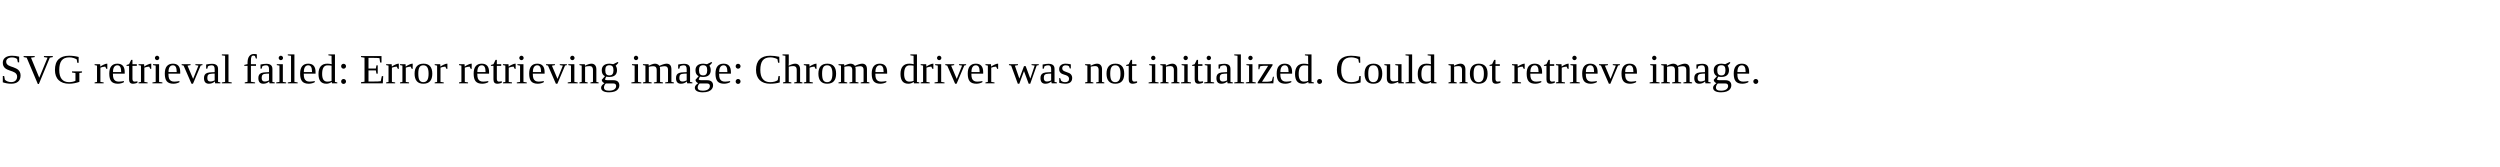
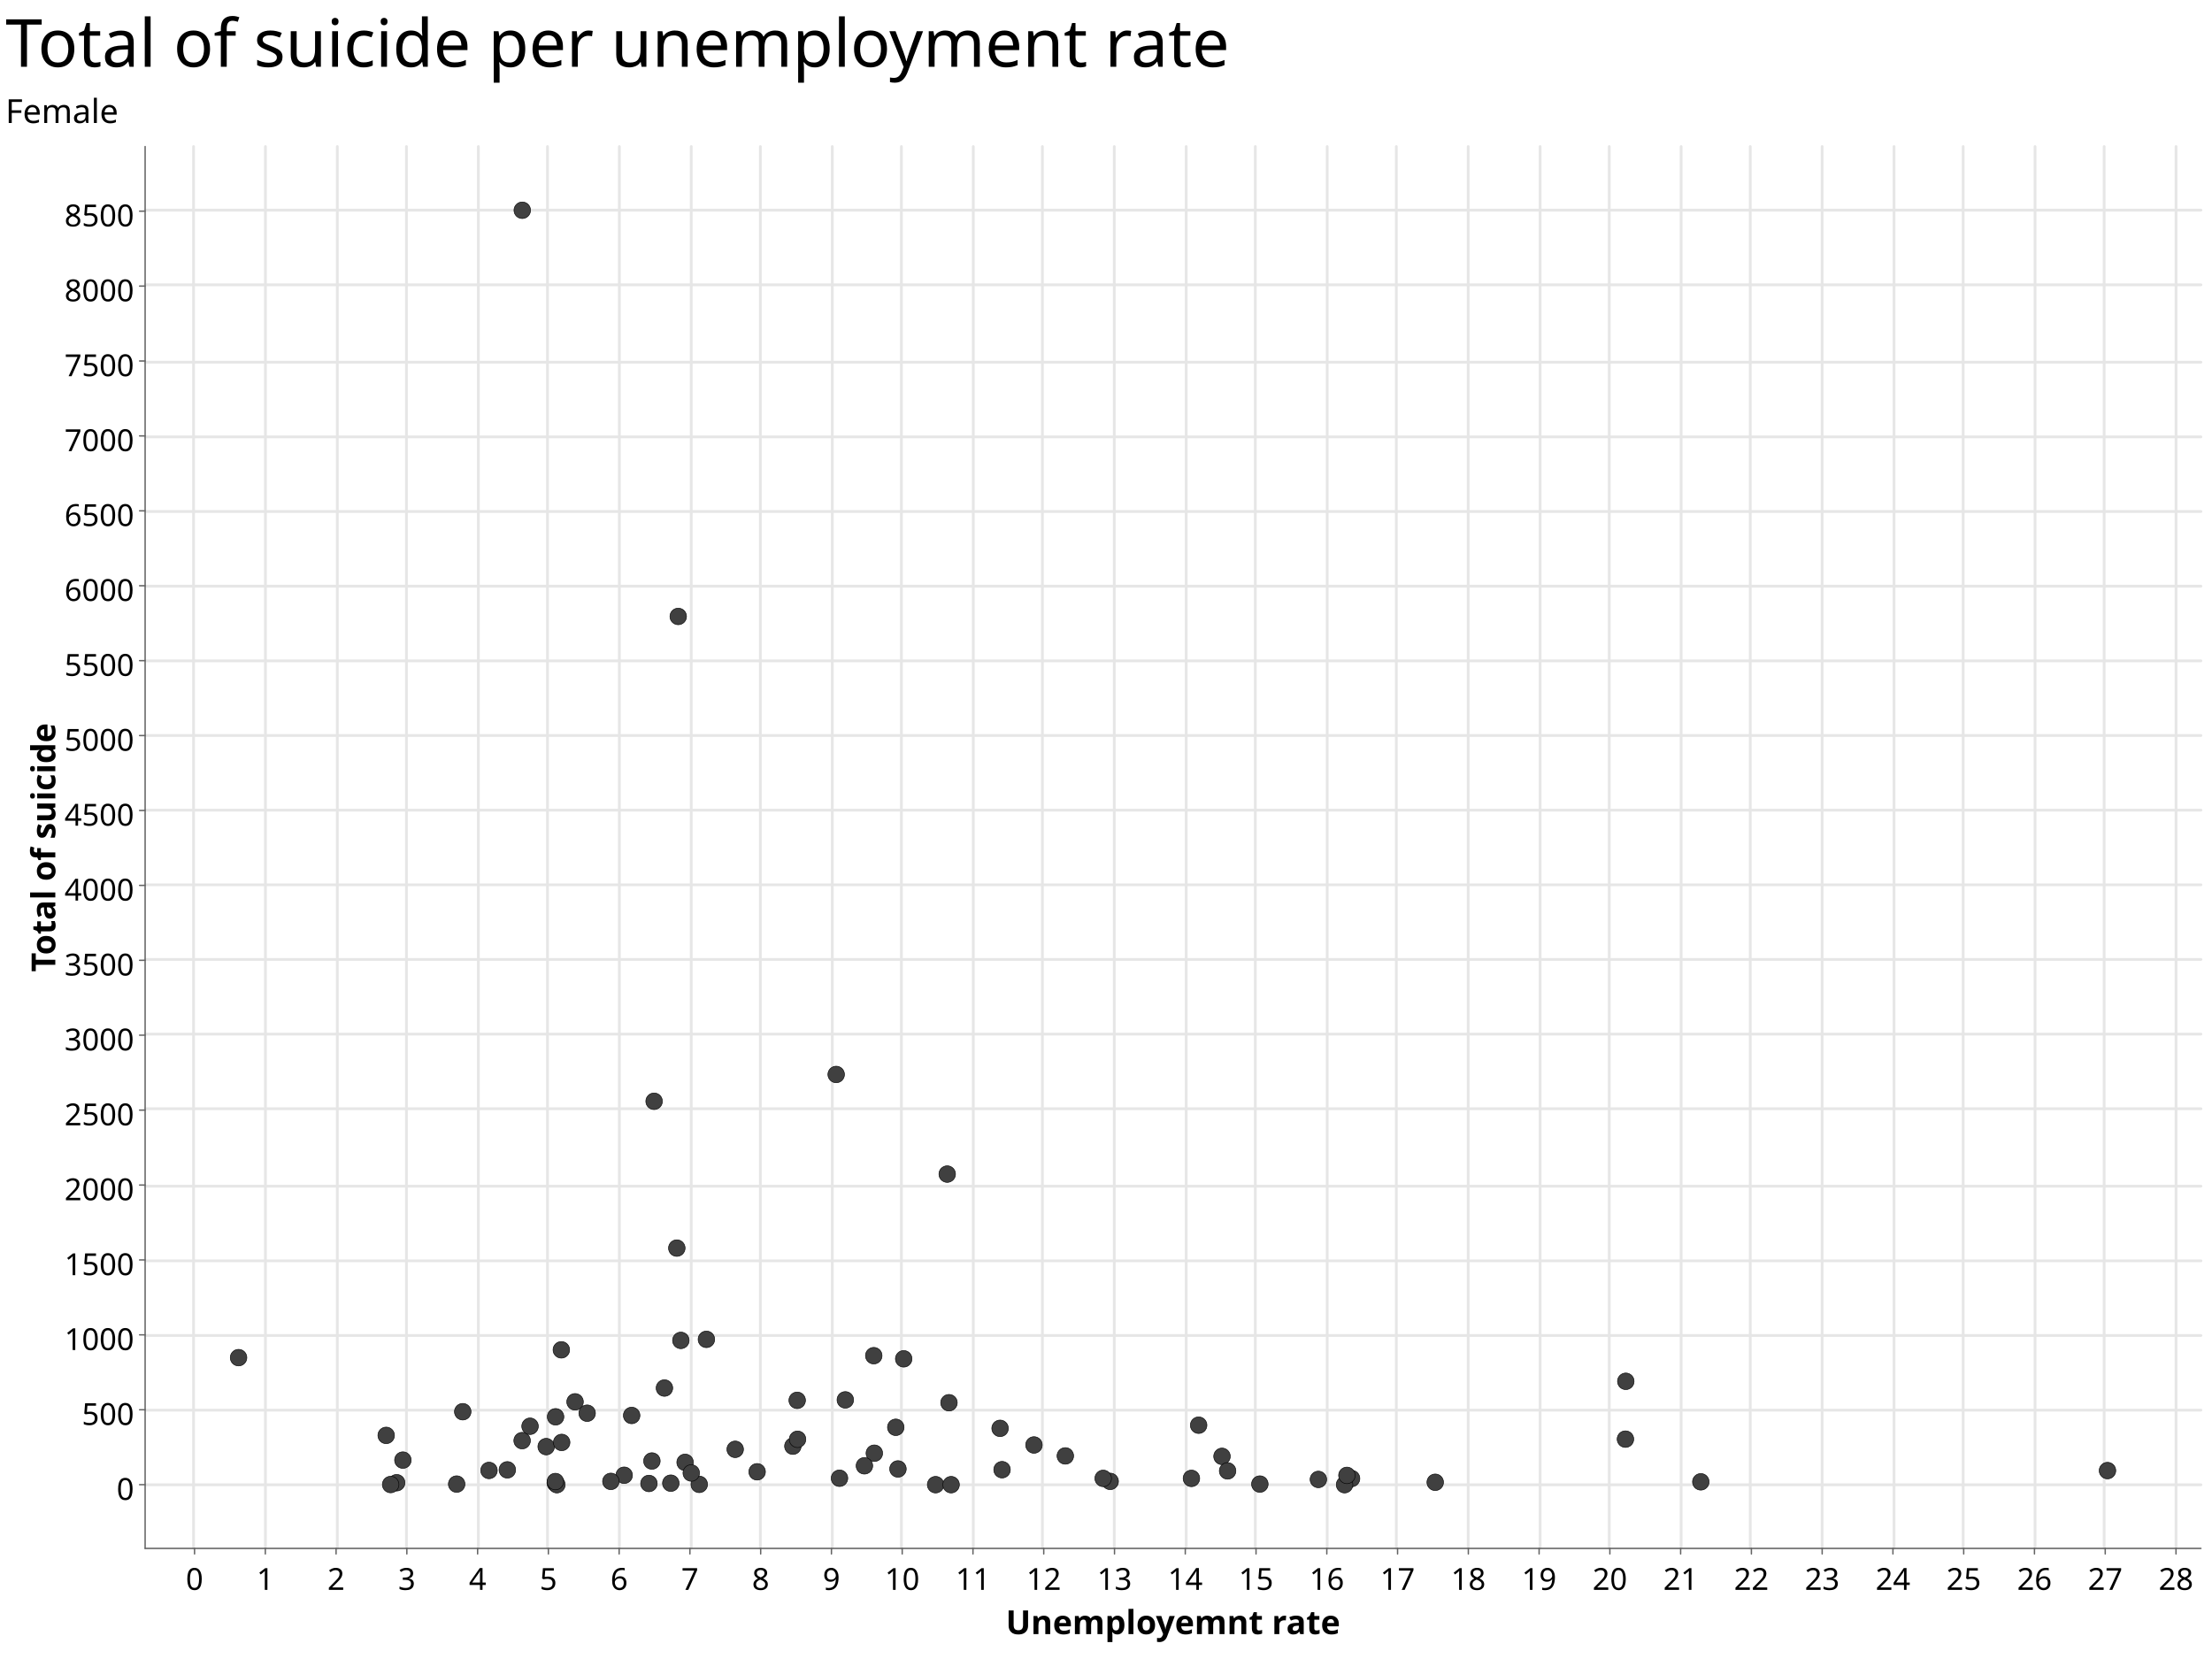
- <svg xmlns="http://www.w3.org/2000/svg" contentScriptType="text/ecmascript" width="600px" zoomAndPan="magnify" contentStyleType="text/css" height="40px" preserveAspectRatio="xMidYMid meet" version="1.0">
-   <text x="0" font-size="10" y="20" font-family="sans-serif;">
-         SVG retrieval failed: Error retrieving image: Chrome driver was not
-         initialized. Could not retrieve image.
-     </text>
+ <svg xmlns="http://www.w3.org/2000/svg" contentScriptType="text/ecmascript" width="800px" zoomAndPan="magnify" style="height: 600px;" contentStyleType="text/css" id="chart_svg" height="600px" preserveAspectRatio="xMidYMid meet" version="1.0">
+   <defs>
+     <g>
+       <g>
+         <clipPath id="clip-1">
+           <rect x="52.484" width="743.516" y="53" height="507" />
+         </clipPath>
+       </g>
+     </g>
+   </defs>
+   <g>
+     <g>
+       <rect fill="rgb(255,255,255)" x="0" width="800" y="0" height="600" />
+       <rect fill="rgb(255,255,255)" x="52.484" width="743.516" y="53" height="507" />
+       <line transform="matrix(1.000,0.000,0.000,1.000,0.000,0.000)" x1="70.000" x2="70.000" y1="53.000" y2="560.000" style="stroke-width: 1; stroke-linecap: round; stroke-linejoin: round; " stroke="rgb(230,230,230)" />
+       <line transform="matrix(1.000,0.000,0.000,1.000,0.000,0.000)" x1="70.361" x2="70.361" y1="560.000" y2="562.000" style="stroke-width: 0.5; stroke-linecap: round; stroke-linejoin: round; " stroke="rgb(100,100,100)" />
+       <text x="70.361" fill="rgb(0,0,0)" y="575.000" style="font-family: sans-serif; font-weight: normal; font-style: normal; font-size: 11px" transform="matrix(1.000,0.000,0.000,1.000,0.000,0.000)" text-anchor="middle">
+                 0
+             </text>
+       <line transform="matrix(1.000,0.000,0.000,1.000,0.000,0.000)" x1="96.000" x2="96.000" y1="53.000" y2="560.000" style="stroke-width: 1; stroke-linecap: round; stroke-linejoin: round; " stroke="rgb(230,230,230)" />
+       <line transform="matrix(1.000,0.000,0.000,1.000,0.000,0.000)" x1="95.955" x2="95.955" y1="560.000" y2="562.000" style="stroke-width: 0.5; stroke-linecap: round; stroke-linejoin: round; " stroke="rgb(100,100,100)" />
+       <text x="95.955" fill="rgb(0,0,0)" y="575.000" style="font-family: sans-serif; font-weight: normal; font-style: normal; font-size: 11px" transform="matrix(1.000,0.000,0.000,1.000,0.000,0.000)" text-anchor="middle">
+                 1
+             </text>
+       <line transform="matrix(1.000,0.000,0.000,1.000,0.000,0.000)" x1="122.000" x2="122.000" y1="53.000" y2="560.000" style="stroke-width: 1; stroke-linecap: round; stroke-linejoin: round; " stroke="rgb(230,230,230)" />
+       <line transform="matrix(1.000,0.000,0.000,1.000,0.000,0.000)" x1="121.548" x2="121.548" y1="560.000" y2="562.000" style="stroke-width: 0.5; stroke-linecap: round; stroke-linejoin: round; " stroke="rgb(100,100,100)" />
+       <text x="121.548" fill="rgb(0,0,0)" y="575.000" style="font-family: sans-serif; font-weight: normal; font-style: normal; font-size: 11px" transform="matrix(1.000,0.000,0.000,1.000,0.000,0.000)" text-anchor="middle">
+                 2
+             </text>
+       <line transform="matrix(1.000,0.000,0.000,1.000,0.000,0.000)" x1="147.000" x2="147.000" y1="53.000" y2="560.000" style="stroke-width: 1; stroke-linecap: round; stroke-linejoin: round; " stroke="rgb(230,230,230)" />
+       <line transform="matrix(1.000,0.000,0.000,1.000,0.000,0.000)" x1="147.142" x2="147.142" y1="560.000" y2="562.000" style="stroke-width: 0.5; stroke-linecap: round; stroke-linejoin: round; " stroke="rgb(100,100,100)" />
+       <text x="147.142" fill="rgb(0,0,0)" y="575.000" style="font-family: sans-serif; font-weight: normal; font-style: normal; font-size: 11px" transform="matrix(1.000,0.000,0.000,1.000,0.000,0.000)" text-anchor="middle">
+                 3
+             </text>
+       <line transform="matrix(1.000,0.000,0.000,1.000,0.000,0.000)" x1="173.000" x2="173.000" y1="53.000" y2="560.000" style="stroke-width: 1; stroke-linecap: round; stroke-linejoin: round; " stroke="rgb(230,230,230)" />
+       <line transform="matrix(1.000,0.000,0.000,1.000,0.000,0.000)" x1="172.735" x2="172.735" y1="560.000" y2="562.000" style="stroke-width: 0.5; stroke-linecap: round; stroke-linejoin: round; " stroke="rgb(100,100,100)" />
+       <text x="172.735" fill="rgb(0,0,0)" y="575.000" style="font-family: sans-serif; font-weight: normal; font-style: normal; font-size: 11px" transform="matrix(1.000,0.000,0.000,1.000,0.000,0.000)" text-anchor="middle">
+                 4
+             </text>
+       <line transform="matrix(1.000,0.000,0.000,1.000,0.000,0.000)" x1="198.000" x2="198.000" y1="53.000" y2="560.000" style="stroke-width: 1; stroke-linecap: round; stroke-linejoin: round; " stroke="rgb(230,230,230)" />
+       <line transform="matrix(1.000,0.000,0.000,1.000,0.000,0.000)" x1="198.329" x2="198.329" y1="560.000" y2="562.000" style="stroke-width: 0.5; stroke-linecap: round; stroke-linejoin: round; " stroke="rgb(100,100,100)" />
+       <text x="198.329" fill="rgb(0,0,0)" y="575.000" style="font-family: sans-serif; font-weight: normal; font-style: normal; font-size: 11px" transform="matrix(1.000,0.000,0.000,1.000,0.000,0.000)" text-anchor="middle">
+                 5
+             </text>
+       <line transform="matrix(1.000,0.000,0.000,1.000,0.000,0.000)" x1="224.000" x2="224.000" y1="53.000" y2="560.000" style="stroke-width: 1; stroke-linecap: round; stroke-linejoin: round; " stroke="rgb(230,230,230)" />
+       <line transform="matrix(1.000,0.000,0.000,1.000,0.000,0.000)" x1="223.922" x2="223.922" y1="560.000" y2="562.000" style="stroke-width: 0.5; stroke-linecap: round; stroke-linejoin: round; " stroke="rgb(100,100,100)" />
+       <text x="223.922" fill="rgb(0,0,0)" y="575.000" style="font-family: sans-serif; font-weight: normal; font-style: normal; font-size: 11px" transform="matrix(1.000,0.000,0.000,1.000,0.000,0.000)" text-anchor="middle">
+                 6
+             </text>
+       <line transform="matrix(1.000,0.000,0.000,1.000,0.000,0.000)" x1="250.000" x2="250.000" y1="53.000" y2="560.000" style="stroke-width: 1; stroke-linecap: round; stroke-linejoin: round; " stroke="rgb(230,230,230)" />
+       <line transform="matrix(1.000,0.000,0.000,1.000,0.000,0.000)" x1="249.516" x2="249.516" y1="560.000" y2="562.000" style="stroke-width: 0.5; stroke-linecap: round; stroke-linejoin: round; " stroke="rgb(100,100,100)" />
+       <text x="249.516" fill="rgb(0,0,0)" y="575.000" style="font-family: sans-serif; font-weight: normal; font-style: normal; font-size: 11px" transform="matrix(1.000,0.000,0.000,1.000,0.000,0.000)" text-anchor="middle">
+                 7
+             </text>
+       <line transform="matrix(1.000,0.000,0.000,1.000,0.000,0.000)" x1="275.000" x2="275.000" y1="53.000" y2="560.000" style="stroke-width: 1; stroke-linecap: round; stroke-linejoin: round; " stroke="rgb(230,230,230)" />
+       <line transform="matrix(1.000,0.000,0.000,1.000,0.000,0.000)" x1="275.109" x2="275.109" y1="560.000" y2="562.000" style="stroke-width: 0.5; stroke-linecap: round; stroke-linejoin: round; " stroke="rgb(100,100,100)" />
+       <text x="275.109" fill="rgb(0,0,0)" y="575.000" style="font-family: sans-serif; font-weight: normal; font-style: normal; font-size: 11px" transform="matrix(1.000,0.000,0.000,1.000,0.000,0.000)" text-anchor="middle">
+                 8
+             </text>
+       <line transform="matrix(1.000,0.000,0.000,1.000,0.000,0.000)" x1="301.000" x2="301.000" y1="53.000" y2="560.000" style="stroke-width: 1; stroke-linecap: round; stroke-linejoin: round; " stroke="rgb(230,230,230)" />
+       <line transform="matrix(1.000,0.000,0.000,1.000,0.000,0.000)" x1="300.703" x2="300.703" y1="560.000" y2="562.000" style="stroke-width: 0.5; stroke-linecap: round; stroke-linejoin: round; " stroke="rgb(100,100,100)" />
+       <text x="300.703" fill="rgb(0,0,0)" y="575.000" style="font-family: sans-serif; font-weight: normal; font-style: normal; font-size: 11px" transform="matrix(1.000,0.000,0.000,1.000,0.000,0.000)" text-anchor="middle">
+                 9
+             </text>
+       <line transform="matrix(1.000,0.000,0.000,1.000,0.000,0.000)" x1="326.000" x2="326.000" y1="53.000" y2="560.000" style="stroke-width: 1; stroke-linecap: round; stroke-linejoin: round; " stroke="rgb(230,230,230)" />
+       <line transform="matrix(1.000,0.000,0.000,1.000,0.000,0.000)" x1="326.296" x2="326.296" y1="560.000" y2="562.000" style="stroke-width: 0.5; stroke-linecap: round; stroke-linejoin: round; " stroke="rgb(100,100,100)" />
+       <text x="326.296" fill="rgb(0,0,0)" y="575.000" style="font-family: sans-serif; font-weight: normal; font-style: normal; font-size: 11px" transform="matrix(1.000,0.000,0.000,1.000,0.000,0.000)" text-anchor="middle">
+                 10
+             </text>
+       <line transform="matrix(1.000,0.000,0.000,1.000,0.000,0.000)" x1="352.000" x2="352.000" y1="53.000" y2="560.000" style="stroke-width: 1; stroke-linecap: round; stroke-linejoin: round; " stroke="rgb(230,230,230)" />
+       <line transform="matrix(1.000,0.000,0.000,1.000,0.000,0.000)" x1="351.889" x2="351.889" y1="560.000" y2="562.000" style="stroke-width: 0.5; stroke-linecap: round; stroke-linejoin: round; " stroke="rgb(100,100,100)" />
+       <text x="351.889" fill="rgb(0,0,0)" y="575.000" style="font-family: sans-serif; font-weight: normal; font-style: normal; font-size: 11px" transform="matrix(1.000,0.000,0.000,1.000,0.000,0.000)" text-anchor="middle">
+                 11
+             </text>
+       <line transform="matrix(1.000,0.000,0.000,1.000,0.000,0.000)" x1="377.000" x2="377.000" y1="53.000" y2="560.000" style="stroke-width: 1; stroke-linecap: round; stroke-linejoin: round; " stroke="rgb(230,230,230)" />
+       <line transform="matrix(1.000,0.000,0.000,1.000,0.000,0.000)" x1="377.483" x2="377.483" y1="560.000" y2="562.000" style="stroke-width: 0.5; stroke-linecap: round; stroke-linejoin: round; " stroke="rgb(100,100,100)" />
+       <text x="377.483" fill="rgb(0,0,0)" y="575.000" style="font-family: sans-serif; font-weight: normal; font-style: normal; font-size: 11px" transform="matrix(1.000,0.000,0.000,1.000,0.000,0.000)" text-anchor="middle">
+                 12
+             </text>
+       <line transform="matrix(1.000,0.000,0.000,1.000,0.000,0.000)" x1="403.000" x2="403.000" y1="53.000" y2="560.000" style="stroke-width: 1; stroke-linecap: round; stroke-linejoin: round; " stroke="rgb(230,230,230)" />
+       <line transform="matrix(1.000,0.000,0.000,1.000,0.000,0.000)" x1="403.076" x2="403.076" y1="560.000" y2="562.000" style="stroke-width: 0.5; stroke-linecap: round; stroke-linejoin: round; " stroke="rgb(100,100,100)" />
+       <text x="403.076" fill="rgb(0,0,0)" y="575.000" style="font-family: sans-serif; font-weight: normal; font-style: normal; font-size: 11px" transform="matrix(1.000,0.000,0.000,1.000,0.000,0.000)" text-anchor="middle">
+                 13
+             </text>
+       <line transform="matrix(1.000,0.000,0.000,1.000,0.000,0.000)" x1="429.000" x2="429.000" y1="53.000" y2="560.000" style="stroke-width: 1; stroke-linecap: round; stroke-linejoin: round; " stroke="rgb(230,230,230)" />
+       <line transform="matrix(1.000,0.000,0.000,1.000,0.000,0.000)" x1="428.670" x2="428.670" y1="560.000" y2="562.000" style="stroke-width: 0.5; stroke-linecap: round; stroke-linejoin: round; " stroke="rgb(100,100,100)" />
+       <text x="428.670" fill="rgb(0,0,0)" y="575.000" style="font-family: sans-serif; font-weight: normal; font-style: normal; font-size: 11px" transform="matrix(1.000,0.000,0.000,1.000,0.000,0.000)" text-anchor="middle">
+                 14
+             </text>
+       <line transform="matrix(1.000,0.000,0.000,1.000,0.000,0.000)" x1="454.000" x2="454.000" y1="53.000" y2="560.000" style="stroke-width: 1; stroke-linecap: round; stroke-linejoin: round; " stroke="rgb(230,230,230)" />
+       <line transform="matrix(1.000,0.000,0.000,1.000,0.000,0.000)" x1="454.263" x2="454.263" y1="560.000" y2="562.000" style="stroke-width: 0.5; stroke-linecap: round; stroke-linejoin: round; " stroke="rgb(100,100,100)" />
+       <text x="454.263" fill="rgb(0,0,0)" y="575.000" style="font-family: sans-serif; font-weight: normal; font-style: normal; font-size: 11px" transform="matrix(1.000,0.000,0.000,1.000,0.000,0.000)" text-anchor="middle">
+                 15
+             </text>
+       <line transform="matrix(1.000,0.000,0.000,1.000,0.000,0.000)" x1="480.000" x2="480.000" y1="53.000" y2="560.000" style="stroke-width: 1; stroke-linecap: round; stroke-linejoin: round; " stroke="rgb(230,230,230)" />
+       <line transform="matrix(1.000,0.000,0.000,1.000,0.000,0.000)" x1="479.857" x2="479.857" y1="560.000" y2="562.000" style="stroke-width: 0.5; stroke-linecap: round; stroke-linejoin: round; " stroke="rgb(100,100,100)" />
+       <text x="479.857" fill="rgb(0,0,0)" y="575.000" style="font-family: sans-serif; font-weight: normal; font-style: normal; font-size: 11px" transform="matrix(1.000,0.000,0.000,1.000,0.000,0.000)" text-anchor="middle">
+                 16
+             </text>
+       <line transform="matrix(1.000,0.000,0.000,1.000,0.000,0.000)" x1="505.000" x2="505.000" y1="53.000" y2="560.000" style="stroke-width: 1; stroke-linecap: round; stroke-linejoin: round; " stroke="rgb(230,230,230)" />
+       <line transform="matrix(1.000,0.000,0.000,1.000,0.000,0.000)" x1="505.450" x2="505.450" y1="560.000" y2="562.000" style="stroke-width: 0.5; stroke-linecap: round; stroke-linejoin: round; " stroke="rgb(100,100,100)" />
+       <text x="505.450" fill="rgb(0,0,0)" y="575.000" style="font-family: sans-serif; font-weight: normal; font-style: normal; font-size: 11px" transform="matrix(1.000,0.000,0.000,1.000,0.000,0.000)" text-anchor="middle">
+                 17
+             </text>
+       <line transform="matrix(1.000,0.000,0.000,1.000,0.000,0.000)" x1="531.000" x2="531.000" y1="53.000" y2="560.000" style="stroke-width: 1; stroke-linecap: round; stroke-linejoin: round; " stroke="rgb(230,230,230)" />
+       <line transform="matrix(1.000,0.000,0.000,1.000,0.000,0.000)" x1="531.044" x2="531.044" y1="560.000" y2="562.000" style="stroke-width: 0.5; stroke-linecap: round; stroke-linejoin: round; " stroke="rgb(100,100,100)" />
+       <text x="531.044" fill="rgb(0,0,0)" y="575.000" style="font-family: sans-serif; font-weight: normal; font-style: normal; font-size: 11px" transform="matrix(1.000,0.000,0.000,1.000,0.000,0.000)" text-anchor="middle">
+                 18
+             </text>
+       <line transform="matrix(1.000,0.000,0.000,1.000,0.000,0.000)" x1="557.000" x2="557.000" y1="53.000" y2="560.000" style="stroke-width: 1; stroke-linecap: round; stroke-linejoin: round; " stroke="rgb(230,230,230)" />
+       <line transform="matrix(1.000,0.000,0.000,1.000,0.000,0.000)" x1="556.637" x2="556.637" y1="560.000" y2="562.000" style="stroke-width: 0.5; stroke-linecap: round; stroke-linejoin: round; " stroke="rgb(100,100,100)" />
+       <text x="556.637" fill="rgb(0,0,0)" y="575.000" style="font-family: sans-serif; font-weight: normal; font-style: normal; font-size: 11px" transform="matrix(1.000,0.000,0.000,1.000,0.000,0.000)" text-anchor="middle">
+                 19
+             </text>
+       <line transform="matrix(1.000,0.000,0.000,1.000,0.000,0.000)" x1="582.000" x2="582.000" y1="53.000" y2="560.000" style="stroke-width: 1; stroke-linecap: round; stroke-linejoin: round; " stroke="rgb(230,230,230)" />
+       <line transform="matrix(1.000,0.000,0.000,1.000,0.000,0.000)" x1="582.231" x2="582.231" y1="560.000" y2="562.000" style="stroke-width: 0.5; stroke-linecap: round; stroke-linejoin: round; " stroke="rgb(100,100,100)" />
+       <text x="582.231" fill="rgb(0,0,0)" y="575.000" style="font-family: sans-serif; font-weight: normal; font-style: normal; font-size: 11px" transform="matrix(1.000,0.000,0.000,1.000,0.000,0.000)" text-anchor="middle">
+                 20
+             </text>
+       <line transform="matrix(1.000,0.000,0.000,1.000,0.000,0.000)" x1="608.000" x2="608.000" y1="53.000" y2="560.000" style="stroke-width: 1; stroke-linecap: round; stroke-linejoin: round; " stroke="rgb(230,230,230)" />
+       <line transform="matrix(1.000,0.000,0.000,1.000,0.000,0.000)" x1="607.824" x2="607.824" y1="560.000" y2="562.000" style="stroke-width: 0.5; stroke-linecap: round; stroke-linejoin: round; " stroke="rgb(100,100,100)" />
+       <text x="607.824" fill="rgb(0,0,0)" y="575.000" style="font-family: sans-serif; font-weight: normal; font-style: normal; font-size: 11px" transform="matrix(1.000,0.000,0.000,1.000,0.000,0.000)" text-anchor="middle">
+                 21
+             </text>
+       <line transform="matrix(1.000,0.000,0.000,1.000,0.000,0.000)" x1="633.000" x2="633.000" y1="53.000" y2="560.000" style="stroke-width: 1; stroke-linecap: round; stroke-linejoin: round; " stroke="rgb(230,230,230)" />
+       <line transform="matrix(1.000,0.000,0.000,1.000,0.000,0.000)" x1="633.418" x2="633.418" y1="560.000" y2="562.000" style="stroke-width: 0.5; stroke-linecap: round; stroke-linejoin: round; " stroke="rgb(100,100,100)" />
+       <text x="633.418" fill="rgb(0,0,0)" y="575.000" style="font-family: sans-serif; font-weight: normal; font-style: normal; font-size: 11px" transform="matrix(1.000,0.000,0.000,1.000,0.000,0.000)" text-anchor="middle">
+                 22
+             </text>
+       <line transform="matrix(1.000,0.000,0.000,1.000,0.000,0.000)" x1="659.000" x2="659.000" y1="53.000" y2="560.000" style="stroke-width: 1; stroke-linecap: round; stroke-linejoin: round; " stroke="rgb(230,230,230)" />
+       <line transform="matrix(1.000,0.000,0.000,1.000,0.000,0.000)" x1="659.011" x2="659.011" y1="560.000" y2="562.000" style="stroke-width: 0.5; stroke-linecap: round; stroke-linejoin: round; " stroke="rgb(100,100,100)" />
+       <text x="659.011" fill="rgb(0,0,0)" y="575.000" style="font-family: sans-serif; font-weight: normal; font-style: normal; font-size: 11px" transform="matrix(1.000,0.000,0.000,1.000,0.000,0.000)" text-anchor="middle">
+                 23
+             </text>
+       <line transform="matrix(1.000,0.000,0.000,1.000,0.000,0.000)" x1="685.000" x2="685.000" y1="53.000" y2="560.000" style="stroke-width: 1; stroke-linecap: round; stroke-linejoin: round; " stroke="rgb(230,230,230)" />
+       <line transform="matrix(1.000,0.000,0.000,1.000,0.000,0.000)" x1="684.604" x2="684.604" y1="560.000" y2="562.000" style="stroke-width: 0.5; stroke-linecap: round; stroke-linejoin: round; " stroke="rgb(100,100,100)" />
+       <text x="684.604" fill="rgb(0,0,0)" y="575.000" style="font-family: sans-serif; font-weight: normal; font-style: normal; font-size: 11px" transform="matrix(1.000,0.000,0.000,1.000,0.000,0.000)" text-anchor="middle">
+                 24
+             </text>
+       <line transform="matrix(1.000,0.000,0.000,1.000,0.000,0.000)" x1="710.000" x2="710.000" y1="53.000" y2="560.000" style="stroke-width: 1; stroke-linecap: round; stroke-linejoin: round; " stroke="rgb(230,230,230)" />
+       <line transform="matrix(1.000,0.000,0.000,1.000,0.000,0.000)" x1="710.198" x2="710.198" y1="560.000" y2="562.000" style="stroke-width: 0.5; stroke-linecap: round; stroke-linejoin: round; " stroke="rgb(100,100,100)" />
+       <text x="710.198" fill="rgb(0,0,0)" y="575.000" style="font-family: sans-serif; font-weight: normal; font-style: normal; font-size: 11px" transform="matrix(1.000,0.000,0.000,1.000,0.000,0.000)" text-anchor="middle">
+                 25
+             </text>
+       <line transform="matrix(1.000,0.000,0.000,1.000,0.000,0.000)" x1="736.000" x2="736.000" y1="53.000" y2="560.000" style="stroke-width: 1; stroke-linecap: round; stroke-linejoin: round; " stroke="rgb(230,230,230)" />
+       <line transform="matrix(1.000,0.000,0.000,1.000,0.000,0.000)" x1="735.791" x2="735.791" y1="560.000" y2="562.000" style="stroke-width: 0.5; stroke-linecap: round; stroke-linejoin: round; " stroke="rgb(100,100,100)" />
+       <text x="735.791" fill="rgb(0,0,0)" y="575.000" style="font-family: sans-serif; font-weight: normal; font-style: normal; font-size: 11px" transform="matrix(1.000,0.000,0.000,1.000,0.000,0.000)" text-anchor="middle">
+                 26
+             </text>
+       <line transform="matrix(1.000,0.000,0.000,1.000,0.000,0.000)" x1="761.000" x2="761.000" y1="53.000" y2="560.000" style="stroke-width: 1; stroke-linecap: round; stroke-linejoin: round; " stroke="rgb(230,230,230)" />
+       <line transform="matrix(1.000,0.000,0.000,1.000,0.000,0.000)" x1="761.385" x2="761.385" y1="560.000" y2="562.000" style="stroke-width: 0.5; stroke-linecap: round; stroke-linejoin: round; " stroke="rgb(100,100,100)" />
+       <text x="761.385" fill="rgb(0,0,0)" y="575.000" style="font-family: sans-serif; font-weight: normal; font-style: normal; font-size: 11px" transform="matrix(1.000,0.000,0.000,1.000,0.000,0.000)" text-anchor="middle">
+                 27
+             </text>
+       <line transform="matrix(1.000,0.000,0.000,1.000,0.000,0.000)" x1="787.000" x2="787.000" y1="53.000" y2="560.000" style="stroke-width: 1; stroke-linecap: round; stroke-linejoin: round; " stroke="rgb(230,230,230)" />
+       <line transform="matrix(1.000,0.000,0.000,1.000,0.000,0.000)" x1="786.978" x2="786.978" y1="560.000" y2="562.000" style="stroke-width: 0.5; stroke-linecap: round; stroke-linejoin: round; " stroke="rgb(100,100,100)" />
+       <text x="786.978" fill="rgb(0,0,0)" y="575.000" style="font-family: sans-serif; font-weight: normal; font-style: normal; font-size: 11px" transform="matrix(1.000,0.000,0.000,1.000,0.000,0.000)" text-anchor="middle">
+                 28
+             </text>
+       <line transform="matrix(1.000,0.000,0.000,1.000,0.000,0.000)" x1="52.484" x2="796.000" y1="560.000" y2="560.000" style="stroke-width: 0.5; stroke-linecap: round; stroke-linejoin: round; " stroke="rgb(100,100,100)" />
+       <text x="424.242" fill="rgb(0,0,0)" y="591.000" style="font-family: sans-serif; font-weight: bold; font-style: normal; font-size: 12px" transform="matrix(1.000,0.000,0.000,1.000,0.000,0.000)" text-anchor="middle">
+                 Unemployemnt rate
+             </text>
+       <line transform="matrix(1.000,0.000,0.000,1.000,0.000,0.000)" x1="52.484" x2="796.000" y1="537.000" y2="537.000" style="stroke-width: 1; stroke-linecap: round; stroke-linejoin: round; " stroke="rgb(230,230,230)" />
+       <line transform="matrix(1.000,0.000,0.000,1.000,0.000,0.000)" x1="50.484" x2="52.484" y1="536.955" y2="536.955" style="stroke-width: 0.5; stroke-linecap: round; stroke-linejoin: round; " stroke="rgb(100,100,100)" />
+       <text x="48.484" fill="rgb(0,0,0)" y="542.455" style="font-family: sans-serif; font-weight: normal; font-style: normal; font-size: 11px" transform="matrix(1.000,0.000,0.000,1.000,0.000,0.000)" text-anchor="end">
+                 0
+             </text>
+       <line transform="matrix(1.000,0.000,0.000,1.000,0.000,0.000)" x1="52.484" x2="796.000" y1="510.000" y2="510.000" style="stroke-width: 1; stroke-linecap: round; stroke-linejoin: round; " stroke="rgb(230,230,230)" />
+       <line transform="matrix(1.000,0.000,0.000,1.000,0.000,0.000)" x1="50.484" x2="52.484" y1="509.861" y2="509.861" style="stroke-width: 0.5; stroke-linecap: round; stroke-linejoin: round; " stroke="rgb(100,100,100)" />
+       <text x="48.484" fill="rgb(0,0,0)" y="515.361" style="font-family: sans-serif; font-weight: normal; font-style: normal; font-size: 11px" transform="matrix(1.000,0.000,0.000,1.000,0.000,0.000)" text-anchor="end">
+                 500
+             </text>
+       <line transform="matrix(1.000,0.000,0.000,1.000,0.000,0.000)" x1="52.484" x2="796.000" y1="483.000" y2="483.000" style="stroke-width: 1; stroke-linecap: round; stroke-linejoin: round; " stroke="rgb(230,230,230)" />
+       <line transform="matrix(1.000,0.000,0.000,1.000,0.000,0.000)" x1="50.484" x2="52.484" y1="482.768" y2="482.768" style="stroke-width: 0.5; stroke-linecap: round; stroke-linejoin: round; " stroke="rgb(100,100,100)" />
+       <text x="48.484" fill="rgb(0,0,0)" y="488.268" style="font-family: sans-serif; font-weight: normal; font-style: normal; font-size: 11px" transform="matrix(1.000,0.000,0.000,1.000,0.000,0.000)" text-anchor="end">
+                 1000
+             </text>
+       <line transform="matrix(1.000,0.000,0.000,1.000,0.000,0.000)" x1="52.484" x2="796.000" y1="456.000" y2="456.000" style="stroke-width: 1; stroke-linecap: round; stroke-linejoin: round; " stroke="rgb(230,230,230)" />
+       <line transform="matrix(1.000,0.000,0.000,1.000,0.000,0.000)" x1="50.484" x2="52.484" y1="455.675" y2="455.675" style="stroke-width: 0.5; stroke-linecap: round; stroke-linejoin: round; " stroke="rgb(100,100,100)" />
+       <text x="48.484" fill="rgb(0,0,0)" y="461.175" style="font-family: sans-serif; font-weight: normal; font-style: normal; font-size: 11px" transform="matrix(1.000,0.000,0.000,1.000,0.000,0.000)" text-anchor="end">
+                 1500
+             </text>
+       <line transform="matrix(1.000,0.000,0.000,1.000,0.000,0.000)" x1="52.484" x2="796.000" y1="429.000" y2="429.000" style="stroke-width: 1; stroke-linecap: round; stroke-linejoin: round; " stroke="rgb(230,230,230)" />
+       <line transform="matrix(1.000,0.000,0.000,1.000,0.000,0.000)" x1="50.484" x2="52.484" y1="428.582" y2="428.582" style="stroke-width: 0.5; stroke-linecap: round; stroke-linejoin: round; " stroke="rgb(100,100,100)" />
+       <text x="48.484" fill="rgb(0,0,0)" y="434.082" style="font-family: sans-serif; font-weight: normal; font-style: normal; font-size: 11px" transform="matrix(1.000,0.000,0.000,1.000,0.000,0.000)" text-anchor="end">
+                 2000
+             </text>
+       <line transform="matrix(1.000,0.000,0.000,1.000,0.000,0.000)" x1="52.484" x2="796.000" y1="401.000" y2="401.000" style="stroke-width: 1; stroke-linecap: round; stroke-linejoin: round; " stroke="rgb(230,230,230)" />
+       <line transform="matrix(1.000,0.000,0.000,1.000,0.000,0.000)" x1="50.484" x2="52.484" y1="401.489" y2="401.489" style="stroke-width: 0.5; stroke-linecap: round; stroke-linejoin: round; " stroke="rgb(100,100,100)" />
+       <text x="48.484" fill="rgb(0,0,0)" y="406.989" style="font-family: sans-serif; font-weight: normal; font-style: normal; font-size: 11px" transform="matrix(1.000,0.000,0.000,1.000,0.000,0.000)" text-anchor="end">
+                 2500
+             </text>
+       <line transform="matrix(1.000,0.000,0.000,1.000,0.000,0.000)" x1="52.484" x2="796.000" y1="374.000" y2="374.000" style="stroke-width: 1; stroke-linecap: round; stroke-linejoin: round; " stroke="rgb(230,230,230)" />
+       <line transform="matrix(1.000,0.000,0.000,1.000,0.000,0.000)" x1="50.484" x2="52.484" y1="374.395" y2="374.395" style="stroke-width: 0.5; stroke-linecap: round; stroke-linejoin: round; " stroke="rgb(100,100,100)" />
+       <text x="48.484" fill="rgb(0,0,0)" y="379.895" style="font-family: sans-serif; font-weight: normal; font-style: normal; font-size: 11px" transform="matrix(1.000,0.000,0.000,1.000,0.000,0.000)" text-anchor="end">
+                 3000
+             </text>
+       <line transform="matrix(1.000,0.000,0.000,1.000,0.000,0.000)" x1="52.484" x2="796.000" y1="347.000" y2="347.000" style="stroke-width: 1; stroke-linecap: round; stroke-linejoin: round; " stroke="rgb(230,230,230)" />
+       <line transform="matrix(1.000,0.000,0.000,1.000,0.000,0.000)" x1="50.484" x2="52.484" y1="347.302" y2="347.302" style="stroke-width: 0.5; stroke-linecap: round; stroke-linejoin: round; " stroke="rgb(100,100,100)" />
+       <text x="48.484" fill="rgb(0,0,0)" y="352.802" style="font-family: sans-serif; font-weight: normal; font-style: normal; font-size: 11px" transform="matrix(1.000,0.000,0.000,1.000,0.000,0.000)" text-anchor="end">
+                 3500
+             </text>
+       <line transform="matrix(1.000,0.000,0.000,1.000,0.000,0.000)" x1="52.484" x2="796.000" y1="320.000" y2="320.000" style="stroke-width: 1; stroke-linecap: round; stroke-linejoin: round; " stroke="rgb(230,230,230)" />
+       <line transform="matrix(1.000,0.000,0.000,1.000,0.000,0.000)" x1="50.484" x2="52.484" y1="320.209" y2="320.209" style="stroke-width: 0.5; stroke-linecap: round; stroke-linejoin: round; " stroke="rgb(100,100,100)" />
+       <text x="48.484" fill="rgb(0,0,0)" y="325.709" style="font-family: sans-serif; font-weight: normal; font-style: normal; font-size: 11px" transform="matrix(1.000,0.000,0.000,1.000,0.000,0.000)" text-anchor="end">
+                 4000
+             </text>
+       <line transform="matrix(1.000,0.000,0.000,1.000,0.000,0.000)" x1="52.484" x2="796.000" y1="293.000" y2="293.000" style="stroke-width: 1; stroke-linecap: round; stroke-linejoin: round; " stroke="rgb(230,230,230)" />
+       <line transform="matrix(1.000,0.000,0.000,1.000,0.000,0.000)" x1="50.484" x2="52.484" y1="293.116" y2="293.116" style="stroke-width: 0.5; stroke-linecap: round; stroke-linejoin: round; " stroke="rgb(100,100,100)" />
+       <text x="48.484" fill="rgb(0,0,0)" y="298.616" style="font-family: sans-serif; font-weight: normal; font-style: normal; font-size: 11px" transform="matrix(1.000,0.000,0.000,1.000,0.000,0.000)" text-anchor="end">
+                 4500
+             </text>
+       <line transform="matrix(1.000,0.000,0.000,1.000,0.000,0.000)" x1="52.484" x2="796.000" y1="266.000" y2="266.000" style="stroke-width: 1; stroke-linecap: round; stroke-linejoin: round; " stroke="rgb(230,230,230)" />
+       <line transform="matrix(1.000,0.000,0.000,1.000,0.000,0.000)" x1="50.484" x2="52.484" y1="266.023" y2="266.023" style="stroke-width: 0.5; stroke-linecap: round; stroke-linejoin: round; " stroke="rgb(100,100,100)" />
+       <text x="48.484" fill="rgb(0,0,0)" y="271.523" style="font-family: sans-serif; font-weight: normal; font-style: normal; font-size: 11px" transform="matrix(1.000,0.000,0.000,1.000,0.000,0.000)" text-anchor="end">
+                 5000
+             </text>
+       <line transform="matrix(1.000,0.000,0.000,1.000,0.000,0.000)" x1="52.484" x2="796.000" y1="239.000" y2="239.000" style="stroke-width: 1; stroke-linecap: round; stroke-linejoin: round; " stroke="rgb(230,230,230)" />
+       <line transform="matrix(1.000,0.000,0.000,1.000,0.000,0.000)" x1="50.484" x2="52.484" y1="238.930" y2="238.930" style="stroke-width: 0.5; stroke-linecap: round; stroke-linejoin: round; " stroke="rgb(100,100,100)" />
+       <text x="48.484" fill="rgb(0,0,0)" y="244.430" style="font-family: sans-serif; font-weight: normal; font-style: normal; font-size: 11px" transform="matrix(1.000,0.000,0.000,1.000,0.000,0.000)" text-anchor="end">
+                 5500
+             </text>
+       <line transform="matrix(1.000,0.000,0.000,1.000,0.000,0.000)" x1="52.484" x2="796.000" y1="212.000" y2="212.000" style="stroke-width: 1; stroke-linecap: round; stroke-linejoin: round; " stroke="rgb(230,230,230)" />
+       <line transform="matrix(1.000,0.000,0.000,1.000,0.000,0.000)" x1="50.484" x2="52.484" y1="211.836" y2="211.836" style="stroke-width: 0.5; stroke-linecap: round; stroke-linejoin: round; " stroke="rgb(100,100,100)" />
+       <text x="48.484" fill="rgb(0,0,0)" y="217.336" style="font-family: sans-serif; font-weight: normal; font-style: normal; font-size: 11px" transform="matrix(1.000,0.000,0.000,1.000,0.000,0.000)" text-anchor="end">
+                 6000
+             </text>
+       <line transform="matrix(1.000,0.000,0.000,1.000,0.000,0.000)" x1="52.484" x2="796.000" y1="185.000" y2="185.000" style="stroke-width: 1; stroke-linecap: round; stroke-linejoin: round; " stroke="rgb(230,230,230)" />
+       <line transform="matrix(1.000,0.000,0.000,1.000,0.000,0.000)" x1="50.484" x2="52.484" y1="184.743" y2="184.743" style="stroke-width: 0.5; stroke-linecap: round; stroke-linejoin: round; " stroke="rgb(100,100,100)" />
+       <text x="48.484" fill="rgb(0,0,0)" y="190.243" style="font-family: sans-serif; font-weight: normal; font-style: normal; font-size: 11px" transform="matrix(1.000,0.000,0.000,1.000,0.000,0.000)" text-anchor="end">
+                 6500
+             </text>
+       <line transform="matrix(1.000,0.000,0.000,1.000,0.000,0.000)" x1="52.484" x2="796.000" y1="158.000" y2="158.000" style="stroke-width: 1; stroke-linecap: round; stroke-linejoin: round; " stroke="rgb(230,230,230)" />
+       <line transform="matrix(1.000,0.000,0.000,1.000,0.000,0.000)" x1="50.484" x2="52.484" y1="157.650" y2="157.650" style="stroke-width: 0.5; stroke-linecap: round; stroke-linejoin: round; " stroke="rgb(100,100,100)" />
+       <text x="48.484" fill="rgb(0,0,0)" y="163.150" style="font-family: sans-serif; font-weight: normal; font-style: normal; font-size: 11px" transform="matrix(1.000,0.000,0.000,1.000,0.000,0.000)" text-anchor="end">
+                 7000
+             </text>
+       <line transform="matrix(1.000,0.000,0.000,1.000,0.000,0.000)" x1="52.484" x2="796.000" y1="131.000" y2="131.000" style="stroke-width: 1; stroke-linecap: round; stroke-linejoin: round; " stroke="rgb(230,230,230)" />
+       <line transform="matrix(1.000,0.000,0.000,1.000,0.000,0.000)" x1="50.484" x2="52.484" y1="130.557" y2="130.557" style="stroke-width: 0.5; stroke-linecap: round; stroke-linejoin: round; " stroke="rgb(100,100,100)" />
+       <text x="48.484" fill="rgb(0,0,0)" y="136.057" style="font-family: sans-serif; font-weight: normal; font-style: normal; font-size: 11px" transform="matrix(1.000,0.000,0.000,1.000,0.000,0.000)" text-anchor="end">
+                 7500
+             </text>
+       <line transform="matrix(1.000,0.000,0.000,1.000,0.000,0.000)" x1="52.484" x2="796.000" y1="103.000" y2="103.000" style="stroke-width: 1; stroke-linecap: round; stroke-linejoin: round; " stroke="rgb(230,230,230)" />
+       <line transform="matrix(1.000,0.000,0.000,1.000,0.000,0.000)" x1="50.484" x2="52.484" y1="103.464" y2="103.464" style="stroke-width: 0.5; stroke-linecap: round; stroke-linejoin: round; " stroke="rgb(100,100,100)" />
+       <text x="48.484" fill="rgb(0,0,0)" y="108.964" style="font-family: sans-serif; font-weight: normal; font-style: normal; font-size: 11px" transform="matrix(1.000,0.000,0.000,1.000,0.000,0.000)" text-anchor="end">
+                 8000
+             </text>
+       <line transform="matrix(1.000,0.000,0.000,1.000,0.000,0.000)" x1="52.484" x2="796.000" y1="76.000" y2="76.000" style="stroke-width: 1; stroke-linecap: round; stroke-linejoin: round; " stroke="rgb(230,230,230)" />
+       <line transform="matrix(1.000,0.000,0.000,1.000,0.000,0.000)" x1="50.484" x2="52.484" y1="76.371" y2="76.371" style="stroke-width: 0.5; stroke-linecap: round; stroke-linejoin: round; " stroke="rgb(100,100,100)" />
+       <text x="48.484" fill="rgb(0,0,0)" y="81.871" style="font-family: sans-serif; font-weight: normal; font-style: normal; font-size: 11px" transform="matrix(1.000,0.000,0.000,1.000,0.000,0.000)" text-anchor="end">
+                 8500
+             </text>
+       <line transform="matrix(1.000,0.000,0.000,1.000,0.000,0.000)" x1="52.484" x2="52.484" y1="53.000" y2="560.000" style="stroke-width: 0.5; stroke-linecap: round; stroke-linejoin: round; " stroke="rgb(100,100,100)" />
+       <text x="0.000" fill="rgb(0,0,0)" y="0.000" style="font-family: sans-serif; font-weight: bold; font-style: normal; font-size: 12px" transform="matrix(0.000,-1.000,1.000,0.000,20.000,306.500)" text-anchor="middle">
+                 Total of suicide
+             </text>
+       <g class="dataArea" clip-path="url(#clip-1)">
+         <rect fill="rgb(0, 0, 0)" x="52.484" width="743.516" y="53" height="507" fill-opacity="0" />
+         <circle fill="rgb(64,64,64)" r="3" stroke-width="0.2" cx="476.811" cy="535.058" stroke="rgb(0,0,0)" />
+         <circle fill="rgb(64,64,64)" r="3" stroke-width="0.2" cx="305.719" cy="506.285" stroke="rgb(0,0,0)" />
+         <circle fill="rgb(64,64,64)" r="3" stroke-width="0.2" cx="615.118" cy="535.925" stroke="rgb(0,0,0)" />
+         <circle fill="rgb(64,64,64)" r="3" stroke-width="0.2" cx="207.977" cy="506.989" stroke="rgb(0,0,0)" />
+         <circle fill="rgb(64,64,64)" r="3" stroke-width="0.2" cx="188.834" cy="521.024" stroke="rgb(0,0,0)" />
+         <circle fill="rgb(64,64,64)" r="3" stroke-width="0.2" cx="455.645" cy="536.738" stroke="rgb(0,0,0)" />
+         <circle fill="rgb(64,64,64)" r="3" stroke-width="0.2" cx="165.16" cy="536.738" stroke="rgb(0,0,0)" />
+         <circle fill="rgb(64,64,64)" r="3" stroke-width="0.2" cx="338.376" cy="536.955" stroke="rgb(0,0,0)" />
+         <circle fill="rgb(64,64,64)" r="3" stroke-width="0.2" cx="191.7" cy="515.822" stroke="rgb(0,0,0)" />
+         <circle fill="rgb(64,64,64)" r="3" stroke-width="0.2" cx="288.315" cy="506.448" stroke="rgb(0,0,0)" />
+         <circle fill="rgb(64,64,64)" r="3" stroke-width="0.2" cx="342.573" cy="424.626" stroke="rgb(0,0,0)" />
+         <circle fill="rgb(64,64,64)" r="3" stroke-width="0.2" cx="316.212" cy="525.575" stroke="rgb(0,0,0)" />
+         <circle fill="rgb(64,64,64)" r="3" stroke-width="0.2" cx="255.479" cy="484.394" stroke="rgb(0,0,0)" />
+         <circle fill="rgb(64,64,64)" r="3" stroke-width="0.2" cx="323.967" cy="516.201" stroke="rgb(0,0,0)" />
+         <circle fill="rgb(64,64,64)" r="3" stroke-width="0.2" cx="433.507" cy="515.443" stroke="rgb(0,0,0)" />
+         <circle fill="rgb(64,64,64)" r="3" stroke-width="0.2" cx="303.62" cy="534.625" stroke="rgb(0,0,0)" />
+         <circle fill="rgb(64,64,64)" r="3" stroke-width="0.2" cx="385.289" cy="526.551" stroke="rgb(0,0,0)" />
+         <circle fill="rgb(64,64,64)" r="3" stroke-width="0.2" cx="139.668" cy="519.127" stroke="rgb(0,0,0)" />
+         <circle fill="rgb(64,64,64)" r="3" stroke-width="0.2" cx="234.697" cy="536.521" stroke="rgb(0,0,0)" />
+         <circle fill="rgb(64,64,64)" r="3" stroke-width="0.2" cx="286.754" cy="523.029" stroke="rgb(0,0,0)" />
+         <circle fill="rgb(64,64,64)" r="3" stroke-width="0.2" cx="235.772" cy="528.393" stroke="rgb(0,0,0)" />
+         <circle fill="rgb(64,64,64)" r="3" stroke-width="0.2" cx="197.535" cy="523.191" stroke="rgb(0,0,0)" />
+         <circle fill="rgb(64,64,64)" r="3" stroke-width="0.2" cx="176.856" cy="531.807" stroke="rgb(0,0,0)" />
+         <circle fill="rgb(64,64,64)" r="3" stroke-width="0.2" cx="430.896" cy="534.679" stroke="rgb(0,0,0)" />
+         <circle fill="rgb(64,64,64)" r="3" stroke-width="0.2" cx="265.895" cy="524.167" stroke="rgb(0,0,0)" />
+         <circle fill="rgb(64,64,64)" r="3" stroke-width="0.2" cx="302.417" cy="388.592" stroke="rgb(0,0,0)" />
+         <circle fill="rgb(64,64,64)" r="3" stroke-width="0.2" cx="519.066" cy="536.088" stroke="rgb(0,0,0)" />
+         <circle fill="rgb(64,64,64)" r="3" stroke-width="0.2" cx="236.565" cy="398.292" stroke="rgb(0,0,0)" />
+         <circle fill="rgb(64,64,64)" r="3" stroke-width="0.2" cx="488.815" cy="534.733" stroke="rgb(0,0,0)" />
+         <circle fill="rgb(64,64,64)" r="3" stroke-width="0.2" cx="343.213" cy="507.315" stroke="rgb(0,0,0)" />
+         <circle fill="rgb(64,64,64)" r="3" stroke-width="0.2" cx="242.605" cy="536.413" stroke="rgb(0,0,0)" />
+         <circle fill="rgb(64,64,64)" r="3" stroke-width="0.2" cx="362.408" cy="531.536" stroke="rgb(0,0,0)" />
+         <circle fill="rgb(64,64,64)" r="3" stroke-width="0.2" cx="273.829" cy="532.295" stroke="rgb(0,0,0)" />
+         <circle fill="rgb(64,64,64)" r="3" stroke-width="0.2" cx="316.007" cy="490.3" stroke="rgb(0,0,0)" />
+         <circle fill="rgb(64,64,64)" r="3" stroke-width="0.2" cx="486.281" cy="536.955" stroke="rgb(0,0,0)" />
+         <circle fill="rgb(64,64,64)" r="3" stroke-width="0.2" cx="188.885" cy="76.045" stroke="rgb(0,0,0)" />
+         <circle fill="rgb(64,64,64)" r="3" stroke-width="0.2" cx="240.302" cy="502.004" stroke="rgb(0,0,0)" />
+         <circle fill="rgb(64,64,64)" r="3" stroke-width="0.2" cx="143.456" cy="536.25" stroke="rgb(0,0,0)" />
+         <circle fill="rgb(64,64,64)" r="3" stroke-width="0.2" cx="324.76" cy="531.265" stroke="rgb(0,0,0)" />
+         <circle fill="rgb(64,64,64)" r="3" stroke-width="0.2" cx="487.125" cy="533.595" stroke="rgb(0,0,0)" />
+         <circle fill="rgb(64,64,64)" r="3" stroke-width="0.2" cx="441.953" cy="526.713" stroke="rgb(0,0,0)" />
+         <circle fill="rgb(64,64,64)" r="3" stroke-width="0.2" cx="200.811" cy="536.358" stroke="rgb(0,0,0)" />
+         <circle fill="rgb(64,64,64)" r="3" stroke-width="0.2" cx="201.4" cy="536.955" stroke="rgb(0,0,0)" />
+         <circle fill="rgb(64,64,64)" r="3" stroke-width="0.2" cx="252.894" cy="536.846" stroke="rgb(0,0,0)" />
+         <circle fill="rgb(64,64,64)" r="3" stroke-width="0.2" cx="401.515" cy="535.762" stroke="rgb(0,0,0)" />
+         <circle fill="rgb(64,64,64)" r="3" stroke-width="0.2" cx="203.012" cy="488.187" stroke="rgb(0,0,0)" />
+         <circle fill="rgb(64,64,64)" r="3" stroke-width="0.2" cx="212.354" cy="511.108" stroke="rgb(0,0,0)" />
+         <circle fill="rgb(64,64,64)" r="3" stroke-width="0.2" cx="247.775" cy="528.881" stroke="rgb(0,0,0)" />
+         <circle fill="rgb(64,64,64)" r="3" stroke-width="0.2" cx="145.709" cy="528.068" stroke="rgb(0,0,0)" />
+         <circle fill="rgb(64,64,64)" r="3" stroke-width="0.2" cx="343.981" cy="536.955" stroke="rgb(0,0,0)" />
+         <circle fill="rgb(64,64,64)" r="3" stroke-width="0.2" cx="200.862" cy="535.817" stroke="rgb(0,0,0)" />
+         <circle fill="rgb(64,64,64)" r="3" stroke-width="0.2" cx="225.739" cy="533.541" stroke="rgb(0,0,0)" />
+         <circle fill="rgb(64,64,64)" r="3" stroke-width="0.2" cx="167.361" cy="510.566" stroke="rgb(0,0,0)" />
+         <circle fill="rgb(64,64,64)" r="3" stroke-width="0.2" cx="326.833" cy="491.438" stroke="rgb(0,0,0)" />
+         <circle fill="rgb(64,64,64)" r="3" stroke-width="0.2" cx="373.951" cy="522.595" stroke="rgb(0,0,0)" />
+         <circle fill="rgb(64,64,64)" r="3" stroke-width="0.2" cx="141.281" cy="536.9" stroke="rgb(0,0,0)" />
+         <circle fill="rgb(64,64,64)" r="3" stroke-width="0.2" cx="228.452" cy="511.92" stroke="rgb(0,0,0)" />
+         <circle fill="rgb(64,64,64)" r="3" stroke-width="0.2" cx="245.293" cy="222.945" stroke="rgb(0,0,0)" />
+         <circle fill="rgb(64,64,64)" r="3" stroke-width="0.2" cx="587.861" cy="520.482" stroke="rgb(0,0,0)" />
+         <circle fill="rgb(64,64,64)" r="3" stroke-width="0.2" cx="183.485" cy="531.59" stroke="rgb(0,0,0)" />
+         <circle fill="rgb(64,64,64)" r="3" stroke-width="0.2" cx="443.975" cy="531.969" stroke="rgb(0,0,0)" />
+         <circle fill="rgb(64,64,64)" r="3" stroke-width="0.2" cx="250.002" cy="532.728" stroke="rgb(0,0,0)" />
+         <circle fill="rgb(64,64,64)" r="3" stroke-width="0.2" cx="762.204" cy="531.861" stroke="rgb(0,0,0)" />
+         <circle fill="rgb(64,64,64)" r="3" stroke-width="0.2" cx="587.989" cy="499.566" stroke="rgb(0,0,0)" />
+         <circle fill="rgb(64,64,64)" r="3" stroke-width="0.2" cx="398.981" cy="534.679" stroke="rgb(0,0,0)" />
+         <circle fill="rgb(64,64,64)" r="3" stroke-width="0.2" cx="288.443" cy="520.536" stroke="rgb(0,0,0)" />
+         <circle fill="rgb(64,64,64)" r="3" stroke-width="0.2" cx="203.14" cy="521.674" stroke="rgb(0,0,0)" />
+         <circle fill="rgb(64,64,64)" r="3" stroke-width="0.2" cx="86.281" cy="491.005" stroke="rgb(0,0,0)" />
+         <circle fill="rgb(64,64,64)" r="3" stroke-width="0.2" cx="361.692" cy="516.58" stroke="rgb(0,0,0)" />
+         <circle fill="rgb(64,64,64)" r="3" stroke-width="0.2" cx="244.781" cy="451.394" stroke="rgb(0,0,0)" />
+         <circle fill="rgb(64,64,64)" r="3" stroke-width="0.2" cx="220.928" cy="535.762" stroke="rgb(0,0,0)" />
+         <circle fill="rgb(64,64,64)" r="3" stroke-width="0.2" cx="246.24" cy="484.773" stroke="rgb(0,0,0)" />
+         <circle fill="rgb(64,64,64)" r="3" stroke-width="0.2" cx="312.629" cy="530.127" stroke="rgb(0,0,0)" />
+         <circle fill="rgb(64,64,64)" r="3" stroke-width="0.2" cx="200.939" cy="512.408" stroke="rgb(0,0,0)" />
+       </g>
+       <rect fill="rgb(255,255,255)" x="0" width="416.219" y="0" height="31" fill-opacity="0.001" />
+       <text x="2" style="font-family: sans-serif; font-weight: normal; font-style: normal; font-size: 24px" y="24.14">
+                 Total of suicide per unemployment rate
+             </text>
+       <rect fill="rgb(255,255,255)" x="0" width="416.219" y="31" height="18" fill-opacity="0.001" />
+       <text x="2" style="font-family: sans-serif; font-weight: normal; font-style: normal; font-size: 12px" y="44.48">
+                 Female
+             </text>
+     </g>
+   </g>
+   <g visibility="hidden" id="hiddenGroup" />
</svg>
